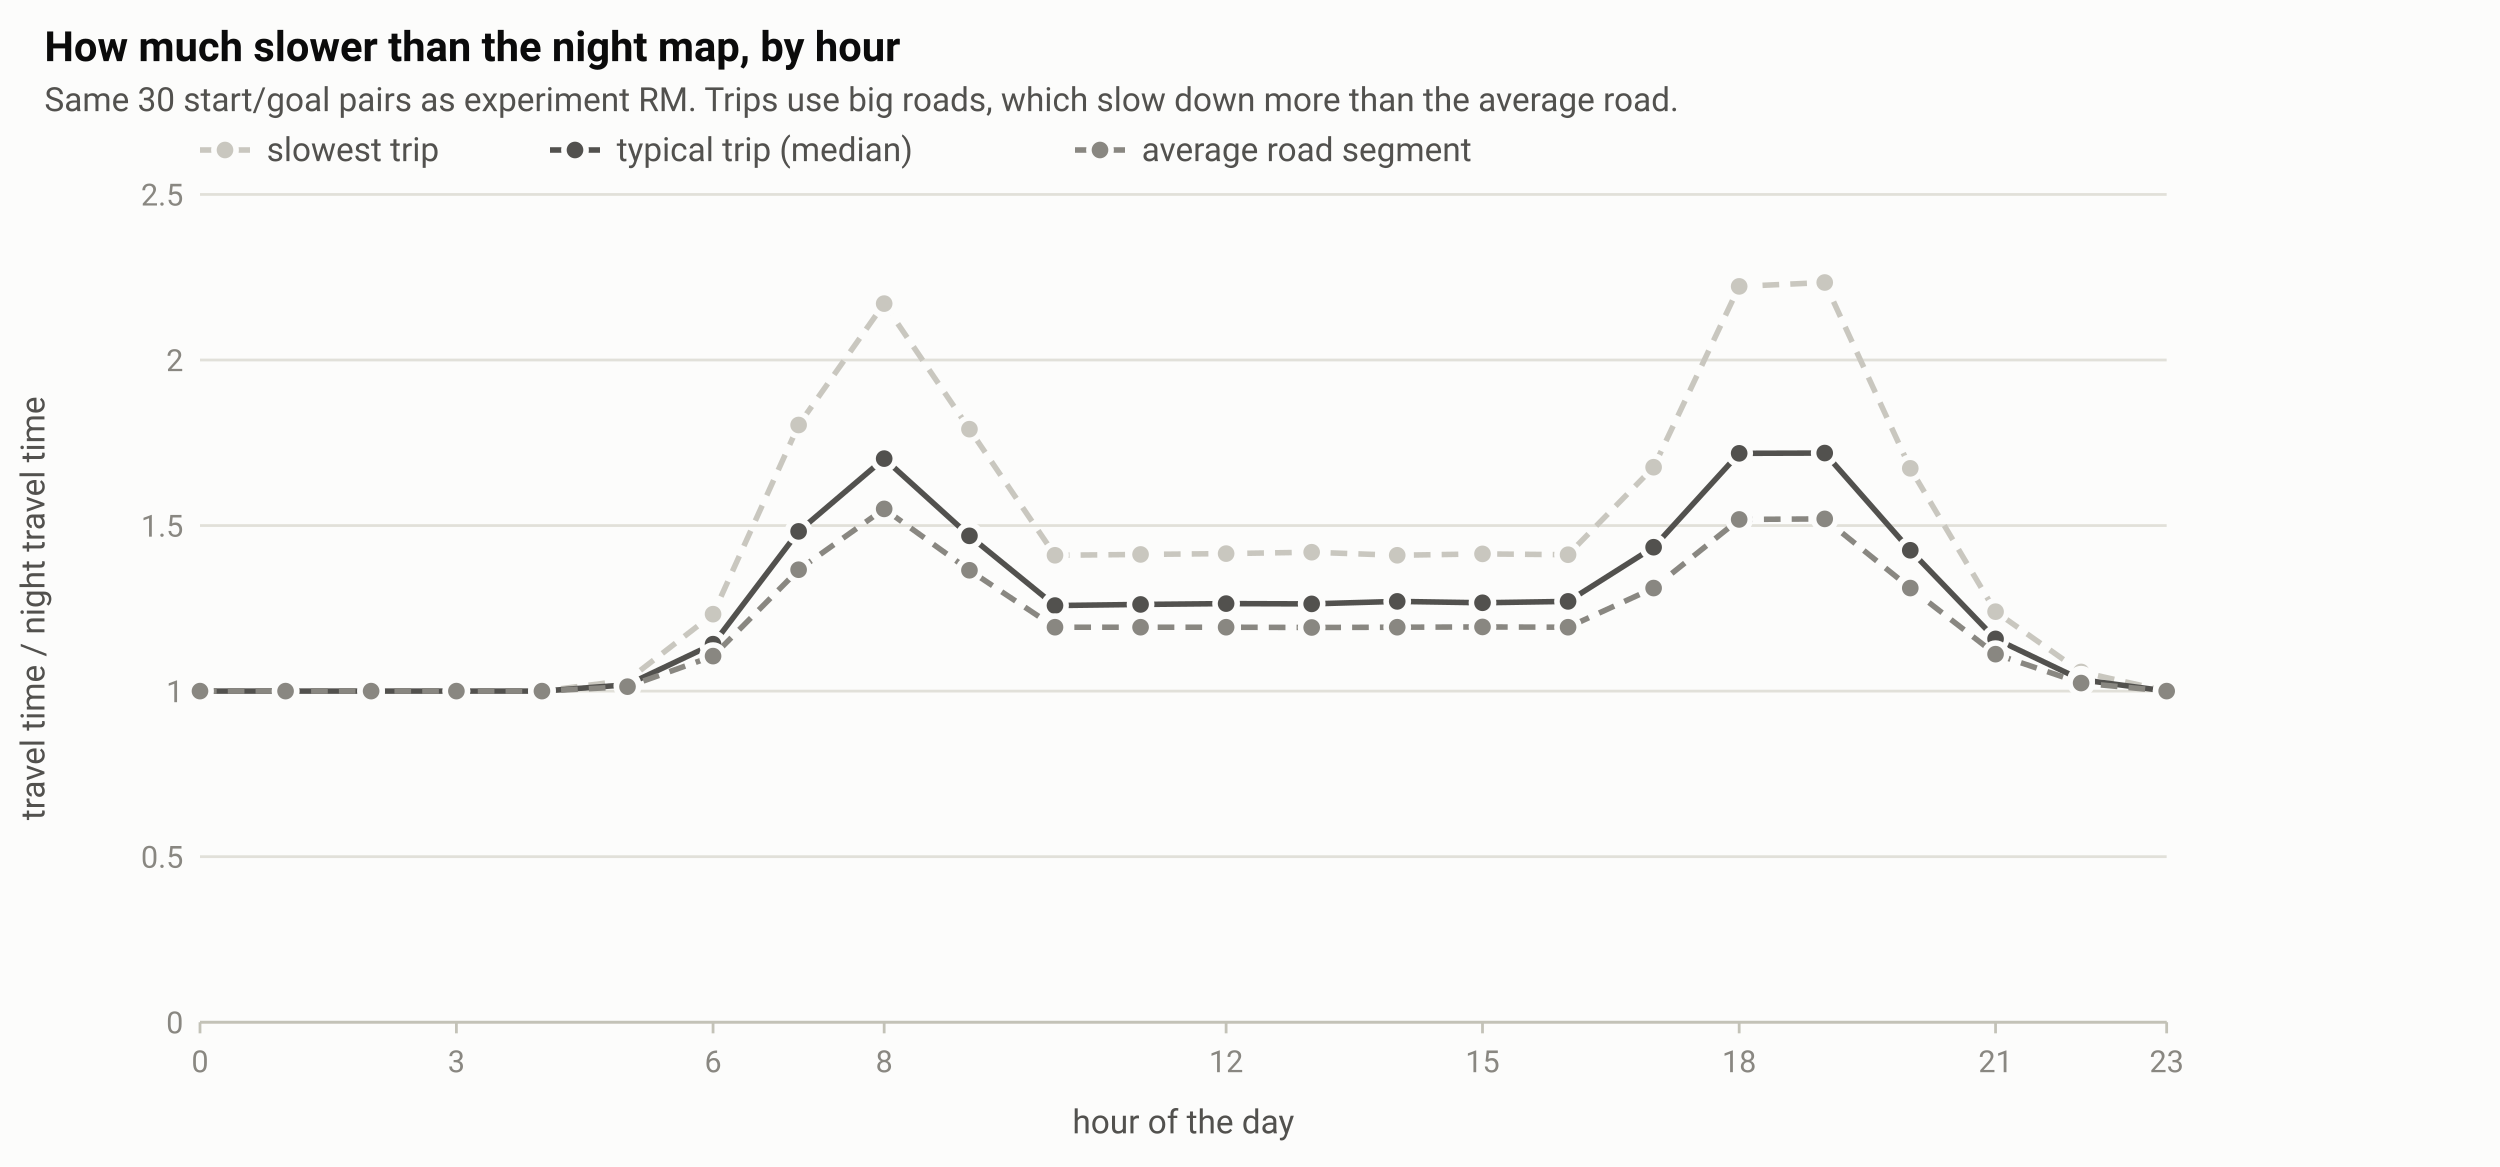
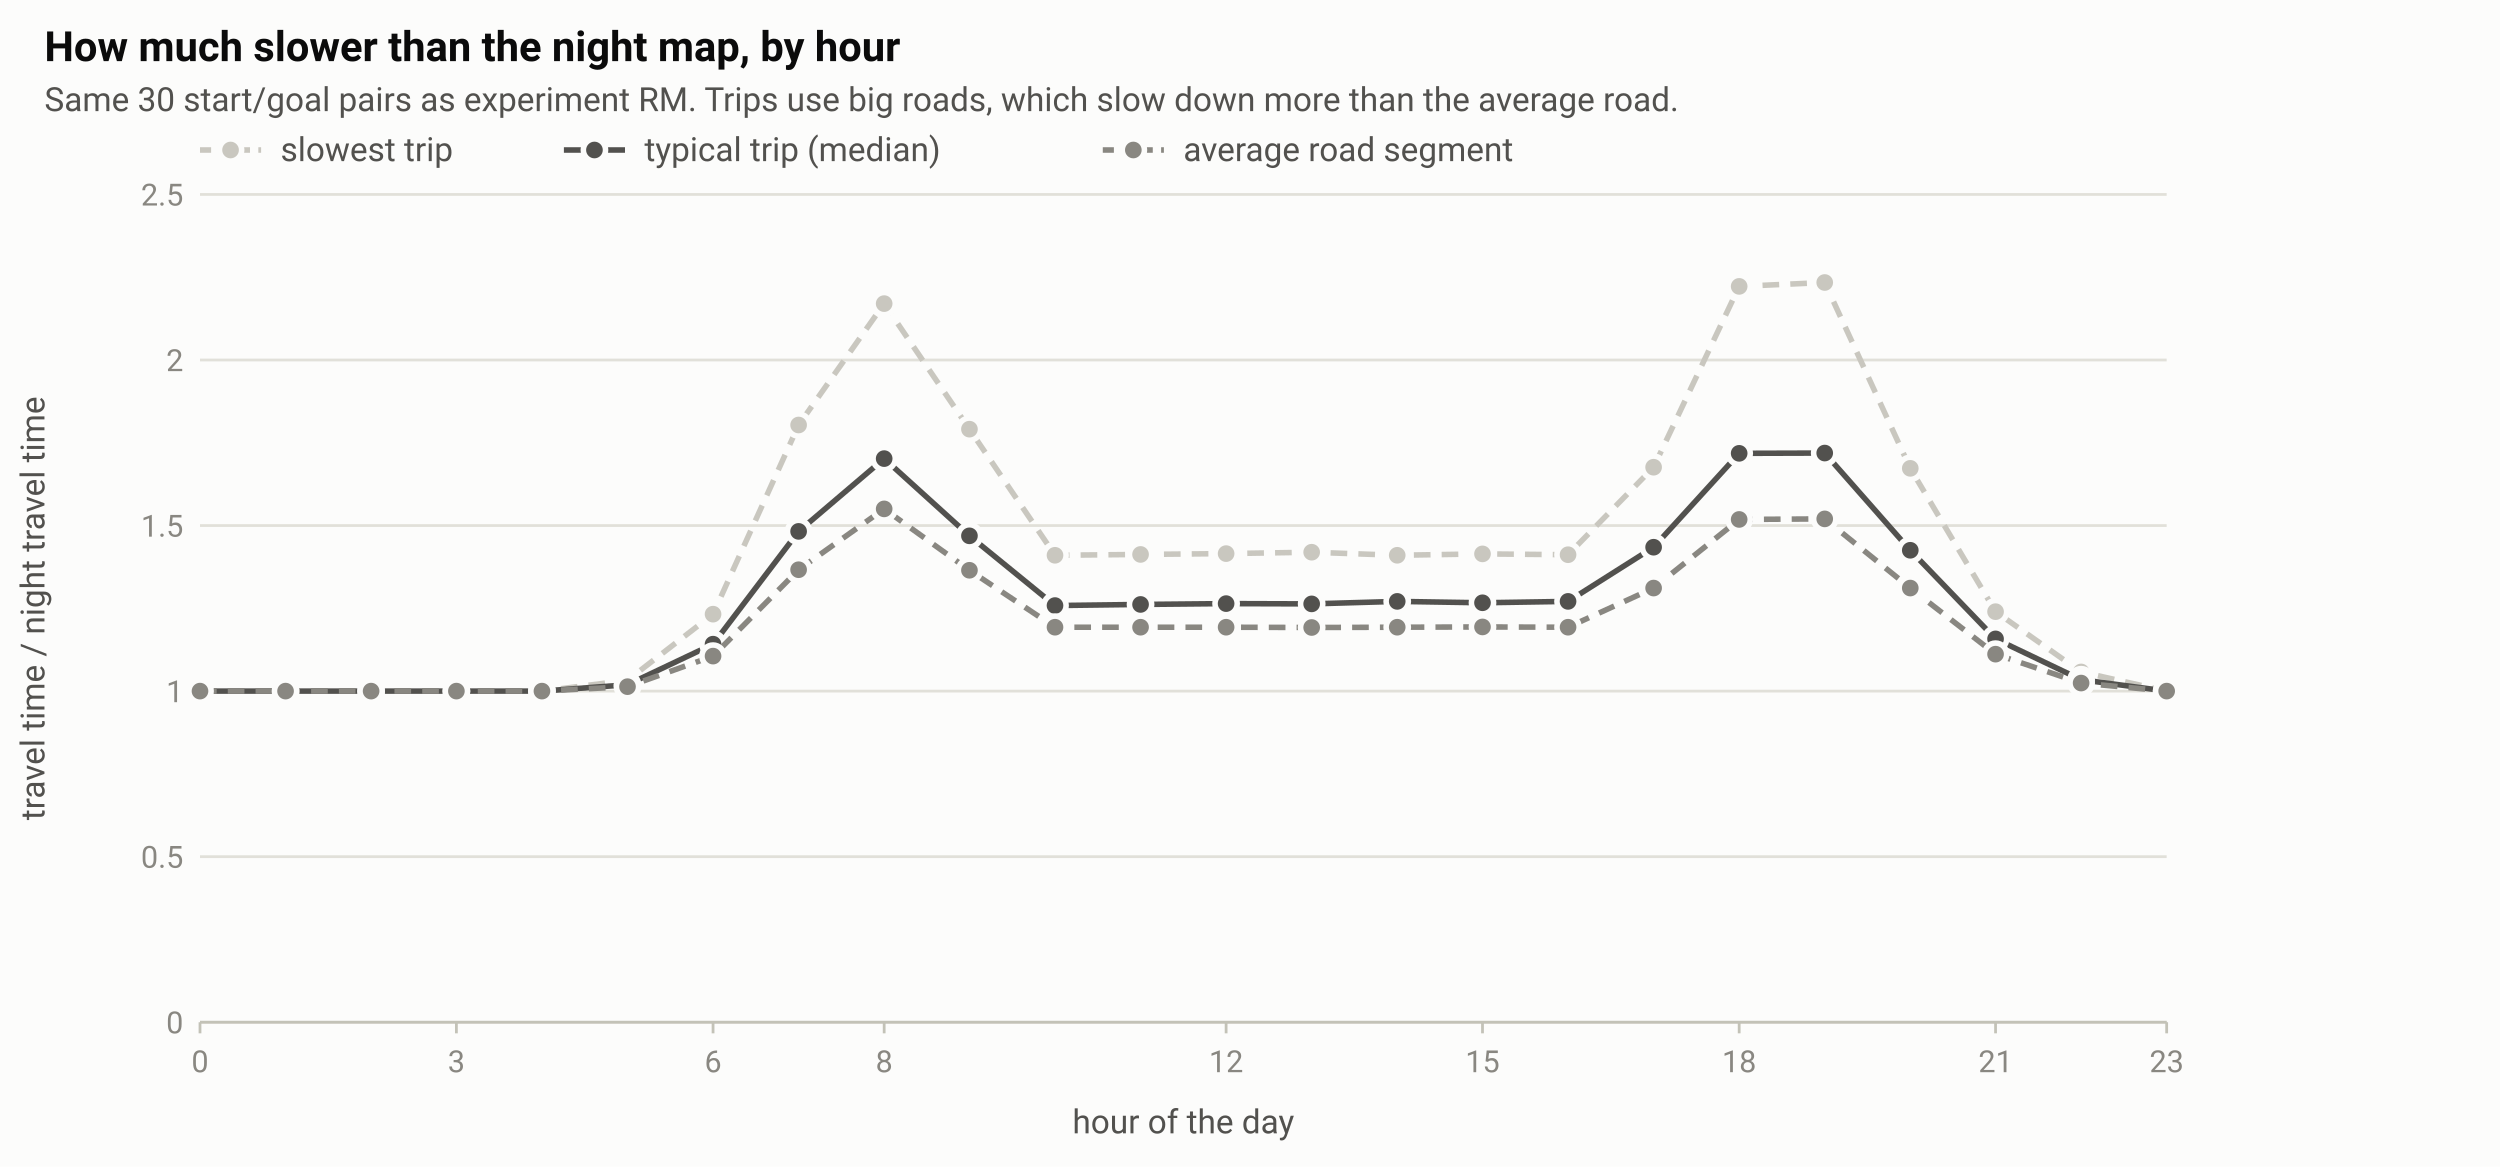
<svg xmlns="http://www.w3.org/2000/svg" width="900" height="420" viewBox="0 0 900 420" font-family="system-ui, -apple-system, 'Segoe UI', Roboto, Helvetica, Arial, sans-serif">
  <rect width="100%" height="100%" fill="#fcfcfb" />
  <text x="16.0" y="22.0" font-size="15" fill="#0b0b0b" text-anchor="start" font-weight="600">How much slower than the night map, by hour</text>
  <text x="16.0" y="40.0" font-size="12" fill="#52514e" text-anchor="start" font-weight="normal">Same 30 start/goal pairs as experiment RM. Trips use big roads, which slow down more than the average road.</text>
  <line x1="72" y1="368.0" x2="780" y2="368.0" stroke="#e1e0d9" stroke-width="1" />
  <text x="66.0" y="372.0" font-size="11" fill="#898781" text-anchor="end" font-weight="normal">0</text>
  <line x1="72" y1="308.4" x2="780" y2="308.4" stroke="#e1e0d9" stroke-width="1" />
  <text x="66.0" y="312.4" font-size="11" fill="#898781" text-anchor="end" font-weight="normal">0.5</text>
  <line x1="72" y1="248.8" x2="780" y2="248.8" stroke="#e1e0d9" stroke-width="1" />
  <text x="66.0" y="252.8" font-size="11" fill="#898781" text-anchor="end" font-weight="normal">1</text>
  <line x1="72" y1="189.2" x2="780" y2="189.2" stroke="#e1e0d9" stroke-width="1" />
  <text x="66.0" y="193.2" font-size="11" fill="#898781" text-anchor="end" font-weight="normal">1.5</text>
  <line x1="72" y1="129.6" x2="780" y2="129.6" stroke="#e1e0d9" stroke-width="1" />
  <text x="66.0" y="133.6" font-size="11" fill="#898781" text-anchor="end" font-weight="normal">2</text>
  <line x1="72" y1="70.0" x2="780" y2="70.0" stroke="#e1e0d9" stroke-width="1" />
  <text x="66.0" y="74.0" font-size="11" fill="#898781" text-anchor="end" font-weight="normal">2.5</text>
  <text x="16.0" y="219.0" font-size="12" fill="#52514e" text-anchor="middle" font-weight="normal" transform="rotate(-90 16.0 219.0)">travel time / night travel time</text>
  <line x1="72.0" y1="368" x2="72.0" y2="372" stroke="#c3c2b7" />
  <text x="72.0" y="386.0" font-size="11" fill="#898781" text-anchor="middle" font-weight="normal">0</text>
  <line x1="164.3" y1="368" x2="164.3" y2="372" stroke="#c3c2b7" />
  <text x="164.3" y="386.0" font-size="11" fill="#898781" text-anchor="middle" font-weight="normal">3</text>
  <line x1="256.7" y1="368" x2="256.7" y2="372" stroke="#c3c2b7" />
  <text x="256.7" y="386.0" font-size="11" fill="#898781" text-anchor="middle" font-weight="normal">6</text>
  <line x1="318.3" y1="368" x2="318.3" y2="372" stroke="#c3c2b7" />
  <text x="318.3" y="386.0" font-size="11" fill="#898781" text-anchor="middle" font-weight="normal">8</text>
  <line x1="441.4" y1="368" x2="441.4" y2="372" stroke="#c3c2b7" />
  <text x="441.4" y="386.0" font-size="11" fill="#898781" text-anchor="middle" font-weight="normal">12</text>
  <line x1="533.7" y1="368" x2="533.7" y2="372" stroke="#c3c2b7" />
  <text x="533.7" y="386.0" font-size="11" fill="#898781" text-anchor="middle" font-weight="normal">15</text>
  <line x1="626.1" y1="368" x2="626.1" y2="372" stroke="#c3c2b7" />
  <text x="626.1" y="386.0" font-size="11" fill="#898781" text-anchor="middle" font-weight="normal">18</text>
  <line x1="718.4" y1="368" x2="718.4" y2="372" stroke="#c3c2b7" />
  <text x="718.4" y="386.0" font-size="11" fill="#898781" text-anchor="middle" font-weight="normal">21</text>
  <line x1="780.0" y1="368" x2="780.0" y2="372" stroke="#c3c2b7" />
  <text x="780.0" y="386.0" font-size="11" fill="#898781" text-anchor="middle" font-weight="normal">23</text>
  <line x1="72" y1="368" x2="780" y2="368" stroke="#c3c2b7" stroke-width="1" />
  <text x="426.0" y="408.0" font-size="12" fill="#52514e" text-anchor="middle" font-weight="normal">hour of the day</text>
  <polyline points="72.0,248.8 102.8,248.8 133.6,248.8 164.3,248.8 195.1,248.8 225.9,244.9 256.7,221.1 287.5,153.0 318.3,109.3 349.0,154.5 379.8,199.9 410.6,199.6 441.4,199.3 472.2,198.8 503.0,199.9 533.7,199.4 564.5,199.7 595.3,168.2 626.1,103.1 656.9,101.7 687.7,168.6 718.4,220.2 749.2,241.9 780.0,248.8" fill="none" stroke="#c9c7bf" stroke-width="2" stroke-dasharray="6 4" />
  <circle cx="72.0" cy="248.8" r="4" fill="#c9c7bf" stroke="#fcfcfb" stroke-width="2" />
  <circle cx="102.8" cy="248.8" r="4" fill="#c9c7bf" stroke="#fcfcfb" stroke-width="2" />
  <circle cx="133.6" cy="248.8" r="4" fill="#c9c7bf" stroke="#fcfcfb" stroke-width="2" />
  <circle cx="164.3" cy="248.8" r="4" fill="#c9c7bf" stroke="#fcfcfb" stroke-width="2" />
  <circle cx="195.1" cy="248.8" r="4" fill="#c9c7bf" stroke="#fcfcfb" stroke-width="2" />
  <circle cx="225.9" cy="244.9" r="4" fill="#c9c7bf" stroke="#fcfcfb" stroke-width="2" />
  <circle cx="256.7" cy="221.1" r="4" fill="#c9c7bf" stroke="#fcfcfb" stroke-width="2" />
  <circle cx="287.5" cy="153.0" r="4" fill="#c9c7bf" stroke="#fcfcfb" stroke-width="2" />
  <circle cx="318.3" cy="109.3" r="4" fill="#c9c7bf" stroke="#fcfcfb" stroke-width="2" />
  <circle cx="349.0" cy="154.5" r="4" fill="#c9c7bf" stroke="#fcfcfb" stroke-width="2" />
  <circle cx="379.8" cy="199.9" r="4" fill="#c9c7bf" stroke="#fcfcfb" stroke-width="2" />
  <circle cx="410.6" cy="199.6" r="4" fill="#c9c7bf" stroke="#fcfcfb" stroke-width="2" />
  <circle cx="441.4" cy="199.3" r="4" fill="#c9c7bf" stroke="#fcfcfb" stroke-width="2" />
  <circle cx="472.2" cy="198.8" r="4" fill="#c9c7bf" stroke="#fcfcfb" stroke-width="2" />
  <circle cx="503.0" cy="199.9" r="4" fill="#c9c7bf" stroke="#fcfcfb" stroke-width="2" />
  <circle cx="533.7" cy="199.4" r="4" fill="#c9c7bf" stroke="#fcfcfb" stroke-width="2" />
  <circle cx="564.5" cy="199.7" r="4" fill="#c9c7bf" stroke="#fcfcfb" stroke-width="2" />
  <circle cx="595.3" cy="168.2" r="4" fill="#c9c7bf" stroke="#fcfcfb" stroke-width="2" />
  <circle cx="626.1" cy="103.1" r="4" fill="#c9c7bf" stroke="#fcfcfb" stroke-width="2" />
  <circle cx="656.9" cy="101.7" r="4" fill="#c9c7bf" stroke="#fcfcfb" stroke-width="2" />
  <circle cx="687.7" cy="168.6" r="4" fill="#c9c7bf" stroke="#fcfcfb" stroke-width="2" />
  <circle cx="718.4" cy="220.2" r="4" fill="#c9c7bf" stroke="#fcfcfb" stroke-width="2" />
  <circle cx="749.2" cy="241.9" r="4" fill="#c9c7bf" stroke="#fcfcfb" stroke-width="2" />
  <circle cx="780.0" cy="248.8" r="4" fill="#c9c7bf" stroke="#fcfcfb" stroke-width="2" />
  <polyline points="72.0,248.8 102.8,248.8 133.6,248.8 164.3,248.8 195.1,248.8 225.9,246.5 256.7,231.9 287.5,191.3 318.3,165.1 349.0,192.9 379.8,218.0 410.6,217.6 441.4,217.3 472.2,217.4 503.0,216.5 533.7,217.0 564.5,216.5 595.3,197.0 626.1,163.2 656.9,163.1 687.7,198.1 718.4,230.0 749.2,244.7 780.0,248.8" fill="none" stroke="#52514e" stroke-width="2" />
  <circle cx="72.0" cy="248.8" r="4" fill="#52514e" stroke="#fcfcfb" stroke-width="2" />
  <circle cx="102.8" cy="248.8" r="4" fill="#52514e" stroke="#fcfcfb" stroke-width="2" />
  <circle cx="133.6" cy="248.8" r="4" fill="#52514e" stroke="#fcfcfb" stroke-width="2" />
  <circle cx="164.3" cy="248.8" r="4" fill="#52514e" stroke="#fcfcfb" stroke-width="2" />
  <circle cx="195.1" cy="248.8" r="4" fill="#52514e" stroke="#fcfcfb" stroke-width="2" />
  <circle cx="225.9" cy="246.5" r="4" fill="#52514e" stroke="#fcfcfb" stroke-width="2" />
  <circle cx="256.7" cy="231.9" r="4" fill="#52514e" stroke="#fcfcfb" stroke-width="2" />
  <circle cx="287.5" cy="191.3" r="4" fill="#52514e" stroke="#fcfcfb" stroke-width="2" />
  <circle cx="318.3" cy="165.1" r="4" fill="#52514e" stroke="#fcfcfb" stroke-width="2" />
  <circle cx="349.0" cy="192.9" r="4" fill="#52514e" stroke="#fcfcfb" stroke-width="2" />
  <circle cx="379.8" cy="218.0" r="4" fill="#52514e" stroke="#fcfcfb" stroke-width="2" />
  <circle cx="410.6" cy="217.6" r="4" fill="#52514e" stroke="#fcfcfb" stroke-width="2" />
  <circle cx="441.4" cy="217.3" r="4" fill="#52514e" stroke="#fcfcfb" stroke-width="2" />
  <circle cx="472.2" cy="217.4" r="4" fill="#52514e" stroke="#fcfcfb" stroke-width="2" />
  <circle cx="503.0" cy="216.5" r="4" fill="#52514e" stroke="#fcfcfb" stroke-width="2" />
  <circle cx="533.7" cy="217.0" r="4" fill="#52514e" stroke="#fcfcfb" stroke-width="2" />
  <circle cx="564.5" cy="216.5" r="4" fill="#52514e" stroke="#fcfcfb" stroke-width="2" />
  <circle cx="595.3" cy="197.0" r="4" fill="#52514e" stroke="#fcfcfb" stroke-width="2" />
  <circle cx="626.1" cy="163.2" r="4" fill="#52514e" stroke="#fcfcfb" stroke-width="2" />
  <circle cx="656.9" cy="163.1" r="4" fill="#52514e" stroke="#fcfcfb" stroke-width="2" />
  <circle cx="687.7" cy="198.1" r="4" fill="#52514e" stroke="#fcfcfb" stroke-width="2" />
  <circle cx="718.4" cy="230.0" r="4" fill="#52514e" stroke="#fcfcfb" stroke-width="2" />
  <circle cx="749.2" cy="244.7" r="4" fill="#52514e" stroke="#fcfcfb" stroke-width="2" />
  <circle cx="780.0" cy="248.8" r="4" fill="#52514e" stroke="#fcfcfb" stroke-width="2" />
  <polyline points="72.0,248.8 102.8,248.8 133.6,248.8 164.3,248.8 195.1,248.8 225.9,247.2 256.7,236.2 287.5,205.1 318.3,183.2 349.0,205.3 379.8,225.8 410.6,225.8 441.4,225.8 472.2,225.9 503.0,225.8 533.7,225.7 564.5,225.8 595.3,211.7 626.1,187.0 656.9,186.8 687.7,211.7 718.4,235.5 749.2,245.9 780.0,248.8" fill="none" stroke="#898781" stroke-width="2" stroke-dasharray="6 4" />
  <circle cx="72.0" cy="248.8" r="4" fill="#898781" stroke="#fcfcfb" stroke-width="2" />
  <circle cx="102.8" cy="248.8" r="4" fill="#898781" stroke="#fcfcfb" stroke-width="2" />
  <circle cx="133.6" cy="248.8" r="4" fill="#898781" stroke="#fcfcfb" stroke-width="2" />
  <circle cx="164.3" cy="248.8" r="4" fill="#898781" stroke="#fcfcfb" stroke-width="2" />
  <circle cx="195.1" cy="248.8" r="4" fill="#898781" stroke="#fcfcfb" stroke-width="2" />
  <circle cx="225.9" cy="247.2" r="4" fill="#898781" stroke="#fcfcfb" stroke-width="2" />
  <circle cx="256.7" cy="236.2" r="4" fill="#898781" stroke="#fcfcfb" stroke-width="2" />
  <circle cx="287.5" cy="205.1" r="4" fill="#898781" stroke="#fcfcfb" stroke-width="2" />
  <circle cx="318.3" cy="183.2" r="4" fill="#898781" stroke="#fcfcfb" stroke-width="2" />
  <circle cx="349.0" cy="205.3" r="4" fill="#898781" stroke="#fcfcfb" stroke-width="2" />
  <circle cx="379.8" cy="225.8" r="4" fill="#898781" stroke="#fcfcfb" stroke-width="2" />
  <circle cx="410.6" cy="225.8" r="4" fill="#898781" stroke="#fcfcfb" stroke-width="2" />
  <circle cx="441.4" cy="225.8" r="4" fill="#898781" stroke="#fcfcfb" stroke-width="2" />
  <circle cx="472.2" cy="225.9" r="4" fill="#898781" stroke="#fcfcfb" stroke-width="2" />
  <circle cx="503.0" cy="225.8" r="4" fill="#898781" stroke="#fcfcfb" stroke-width="2" />
  <circle cx="533.7" cy="225.7" r="4" fill="#898781" stroke="#fcfcfb" stroke-width="2" />
  <circle cx="564.5" cy="225.8" r="4" fill="#898781" stroke="#fcfcfb" stroke-width="2" />
  <circle cx="595.3" cy="211.7" r="4" fill="#898781" stroke="#fcfcfb" stroke-width="2" />
  <circle cx="626.1" cy="187.0" r="4" fill="#898781" stroke="#fcfcfb" stroke-width="2" />
  <circle cx="656.9" cy="186.8" r="4" fill="#898781" stroke="#fcfcfb" stroke-width="2" />
  <circle cx="687.7" cy="211.7" r="4" fill="#898781" stroke="#fcfcfb" stroke-width="2" />
  <circle cx="718.4" cy="235.5" r="4" fill="#898781" stroke="#fcfcfb" stroke-width="2" />
  <circle cx="749.2" cy="245.9" r="4" fill="#898781" stroke="#fcfcfb" stroke-width="2" />
  <circle cx="780.0" cy="248.8" r="4" fill="#898781" stroke="#fcfcfb" stroke-width="2" />
-   <line x1="72" y1="54" x2="90" y2="54" stroke="#c9c7bf" stroke-width="2" />
-   <circle cx="81" cy="54" r="4" fill="#c9c7bf" stroke="#fcfcfb" stroke-width="2" />
-   <text x="96.0" y="58.0" font-size="12" fill="#52514e" text-anchor="start" font-weight="normal">slowest trip</text>
-   <line x1="198" y1="54" x2="216" y2="54" stroke="#52514e" stroke-width="2" />
-   <circle cx="207" cy="54" r="4" fill="#52514e" stroke="#fcfcfb" stroke-width="2" />
-   <text x="222.0" y="58.0" font-size="12" fill="#52514e" text-anchor="start" font-weight="normal">typical trip (median)</text>
-   <line x1="387" y1="54" x2="405" y2="54" stroke="#898781" stroke-width="2" />
-   <circle cx="396" cy="54" r="4" fill="#898781" stroke="#fcfcfb" stroke-width="2" />
-   <text x="411.0" y="58.0" font-size="12" fill="#52514e" text-anchor="start" font-weight="normal">average road segment</text>
+   <line x1="72" y1="54" x2="94" y2="54" stroke="#c9c7bf" stroke-width="2" stroke-dasharray="4 3" />
+   <circle cx="83" cy="54" r="4" fill="#c9c7bf" stroke="#fcfcfb" stroke-width="2" />
+   <text x="101.0" y="58.0" font-size="12" fill="#52514e" text-anchor="start" font-weight="normal">slowest trip</text>
+   <line x1="203" y1="54" x2="225" y2="54" stroke="#52514e" stroke-width="2" />
+   <circle cx="214" cy="54" r="4" fill="#52514e" stroke="#fcfcfb" stroke-width="2" />
+   <text x="232.0" y="58.0" font-size="12" fill="#52514e" text-anchor="start" font-weight="normal">typical trip (median)</text>
+   <line x1="397" y1="54" x2="419" y2="54" stroke="#898781" stroke-width="2" stroke-dasharray="4 3" />
+   <circle cx="408" cy="54" r="4" fill="#898781" stroke="#fcfcfb" stroke-width="2" />
+   <text x="426.0" y="58.0" font-size="12" fill="#52514e" text-anchor="start" font-weight="normal">average road segment</text>
</svg>
